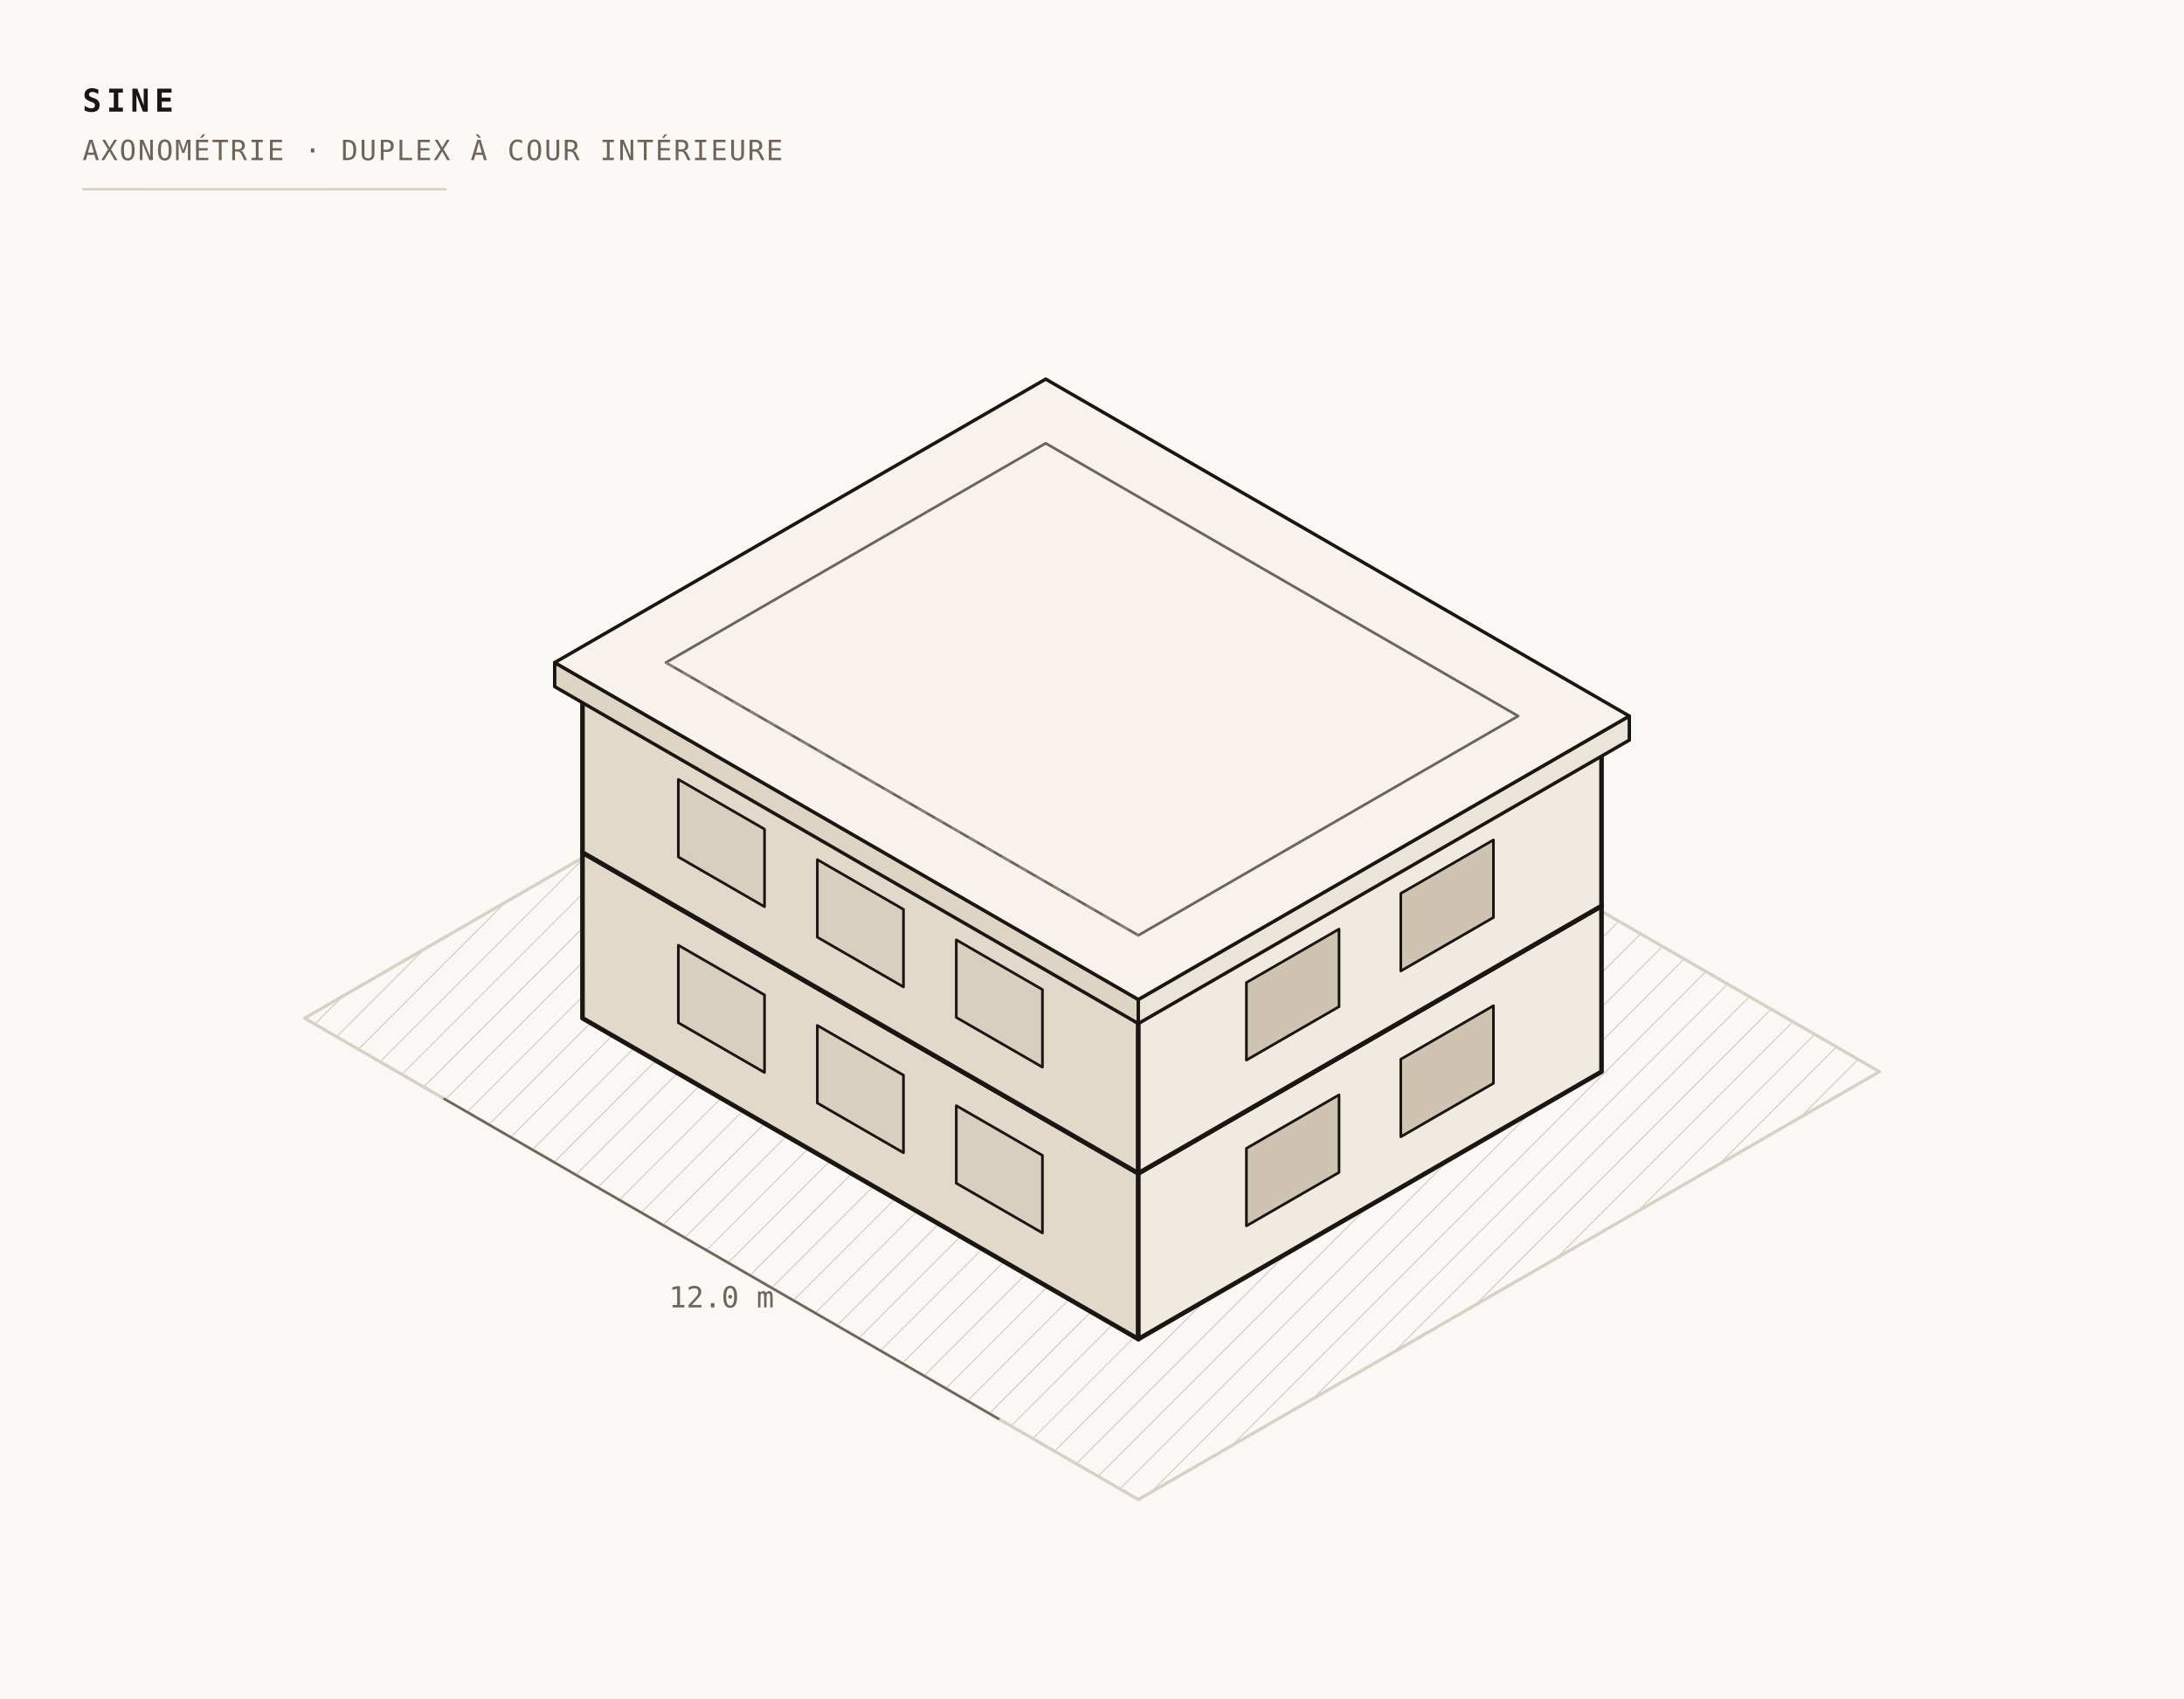
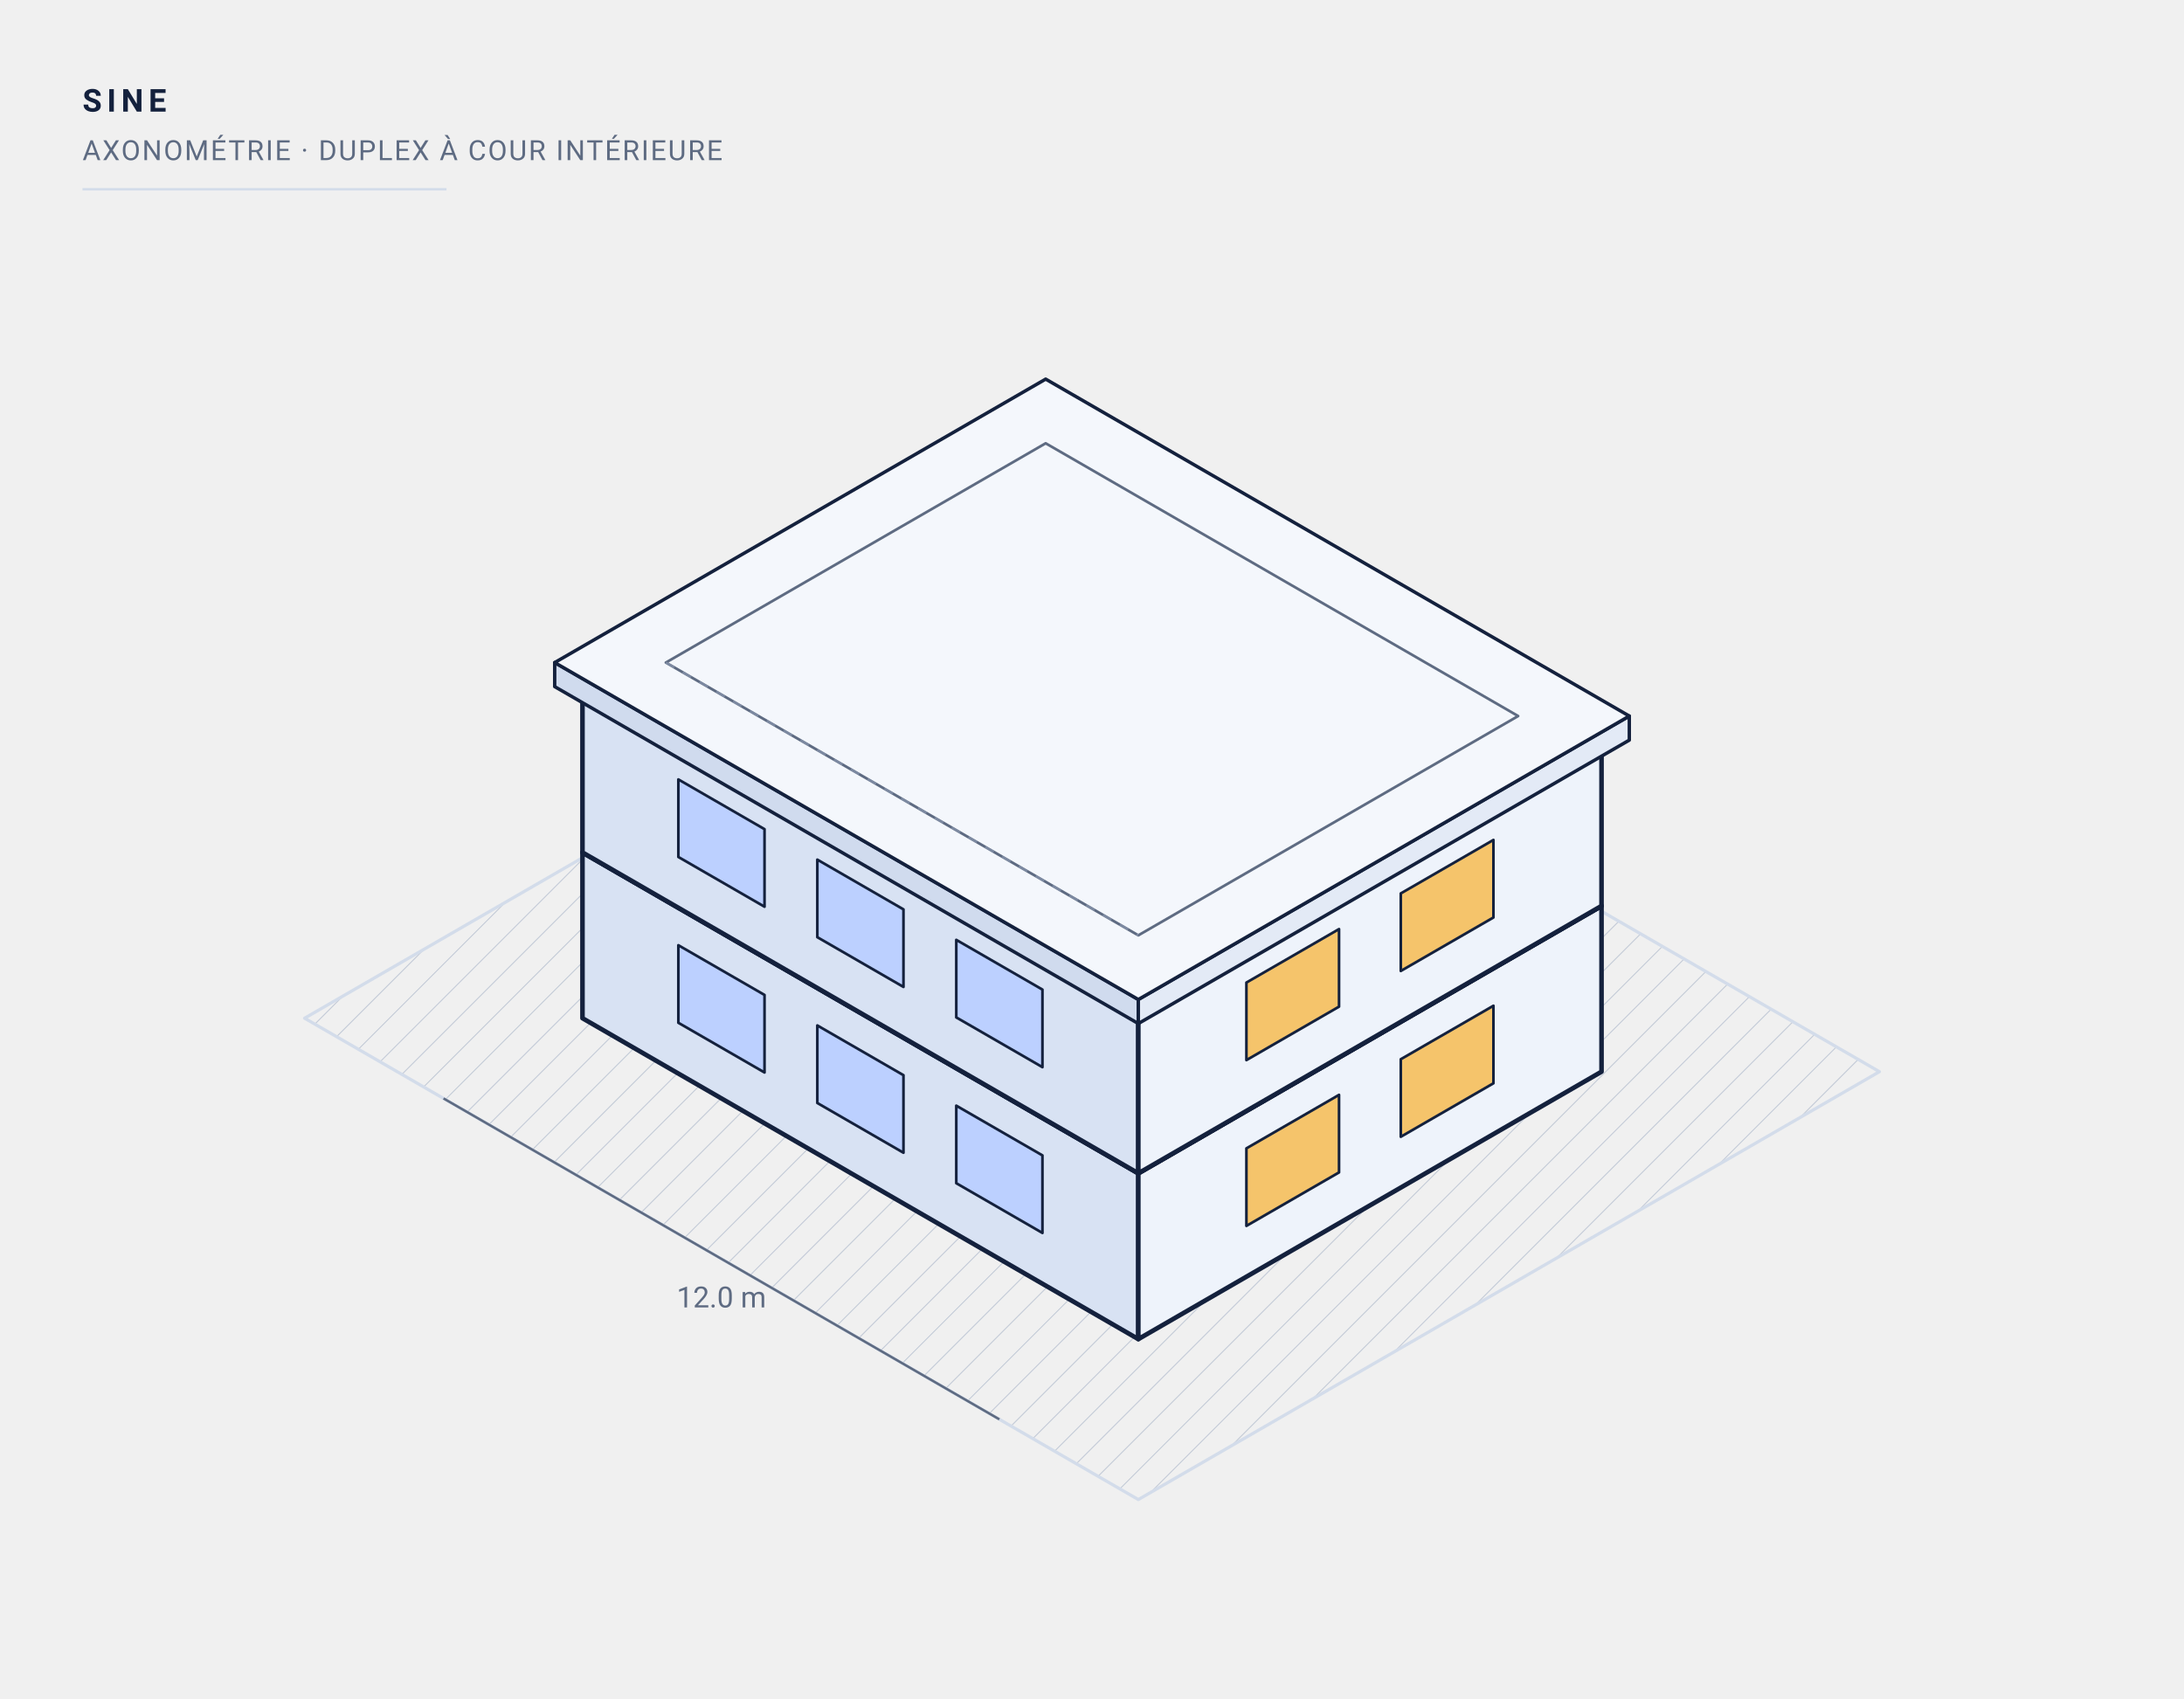
<svg xmlns="http://www.w3.org/2000/svg" viewBox="0 0 900 700" role="img" aria-label="Axonométrie du modèle Sine">
  <defs>
    <pattern id="sol" width="10" height="10" patternUnits="userSpaceOnUse" patternTransform="rotate(45)">
-       <path d="M0 0v10" stroke="#A79C8D" stroke-width=".8" opacity=".5" />
+       <path d="M0 0v10" stroke="#9AA8C0" stroke-width=".8" opacity=".5" />
    </pattern>
  </defs>
-   <rect width="900" height="700" fill="#FAF8F4" />
-   <path d="M430.91 243.31 L774.49 441.67 L469.09 618.0 L125.51 419.63 Z" fill="url(#sol)" stroke="#D8D0C4" stroke-width="1.3" stroke-linejoin="round" />
-   <path d="M240.03 419.63 L469.09 551.88 L469.09 483.55 L240.03 351.31 Z" fill="#E2D9CA" stroke="#1A1713" stroke-width="1.9" stroke-linejoin="round" />
-   <path d="M659.97 441.67 L469.09 551.88 L469.09 483.55 L659.97 373.35 Z" fill="#F0EAE0" stroke="#1A1713" stroke-width="1.9" stroke-linejoin="round" />
-   <path d="M430.91 241.1 L659.97 373.35 L469.09 483.55 L240.03 351.31 Z" fill="#FBF9F5" stroke="#1A1713" stroke-width="1.9" stroke-linejoin="round" />
-   <path d="M279.54 421.51 L315.05 442.0 L315.05 410.04 L279.54 389.55 Z" fill="#D9CFBF" stroke="#1A1713" stroke-width="1.1" stroke-linejoin="round" />
-   <path d="M336.81 454.57 L372.31 475.07 L372.31 443.11 L336.81 422.61 Z" fill="#D9CFBF" stroke="#1A1713" stroke-width="1.1" stroke-linejoin="round" />
-   <path d="M394.07 487.63 L429.58 508.13 L429.58 476.17 L394.07 455.67 Z" fill="#D9CFBF" stroke="#1A1713" stroke-width="1.1" stroke-linejoin="round" />
-   <path d="M615.43 446.45 L577.25 468.49 L577.25 436.53 L615.43 414.49 Z" fill="#CFC4B2" stroke="#1A1713" stroke-width="1.1" stroke-linejoin="round" />
-   <path d="M551.8 483.18 L513.63 505.22 L513.63 473.27 L551.8 451.22 Z" fill="#CFC4B2" stroke="#1A1713" stroke-width="1.1" stroke-linejoin="round" />
-   <path d="M240.03 351.31 L469.09 483.55 L469.09 415.22 L240.03 282.98 Z" fill="#E2D9CA" stroke="#1A1713" stroke-width="1.9" stroke-linejoin="round" />
-   <path d="M659.97 373.35 L469.09 483.55 L469.09 415.22 L659.97 305.02 Z" fill="#F0EAE0" stroke="#1A1713" stroke-width="1.9" stroke-linejoin="round" />
-   <path d="M430.91 172.78 L659.97 305.02 L469.09 415.22 L240.03 282.98 Z" fill="#FBF9F5" stroke="#1A1713" stroke-width="1.9" stroke-linejoin="round" />
-   <path d="M279.54 353.18 L315.05 373.68 L315.05 341.72 L279.54 321.22 Z" fill="#D9CFBF" stroke="#1A1713" stroke-width="1.1" stroke-linejoin="round" />
-   <path d="M336.81 386.24 L372.31 406.74 L372.31 374.78 L336.81 354.28 Z" fill="#D9CFBF" stroke="#1A1713" stroke-width="1.1" stroke-linejoin="round" />
-   <path d="M394.07 419.3 L429.58 439.8 L429.58 407.84 L394.07 387.34 Z" fill="#D9CFBF" stroke="#1A1713" stroke-width="1.1" stroke-linejoin="round" />
-   <path d="M615.43 378.12 L577.25 400.16 L577.25 368.2 L615.43 346.16 Z" fill="#CFC4B2" stroke="#1A1713" stroke-width="1.1" stroke-linejoin="round" />
-   <path d="M551.8 414.86 L513.63 436.9 L513.63 404.94 L551.8 382.9 Z" fill="#CFC4B2" stroke="#1A1713" stroke-width="1.1" stroke-linejoin="round" />
-   <path d="M228.58 282.98 L469.09 421.84 L469.09 411.92 L228.58 273.06 Z" fill="#DED4C3" stroke="#1A1713" stroke-width="1.4" stroke-linejoin="round" />
-   <path d="M671.42 305.02 L469.09 421.84 L469.09 411.92 L671.42 295.1 Z" fill="#EBE4D8" stroke="#1A1713" stroke-width="1.4" stroke-linejoin="round" />
-   <path d="M430.91 156.24 L671.42 295.1 L469.09 411.92 L228.58 273.06 Z" fill="#F7F3EC" stroke="#1A1713" stroke-width="1.4" stroke-linejoin="round" />
-   <path d="M430.91 182.69 L625.61 295.1 L469.09 385.47 L274.39 273.06 Z" fill="none" stroke="#6E6459" stroke-width="1.1" stroke-linejoin="round" />
-   <path d="M274.39 273.06L469.09 385.47" stroke="#A79C8D" stroke-width="1" opacity=".5" stroke-dasharray="4 4" />
-   <path d="M182.77 452.69L411.82 584.94" stroke="#6E6459" stroke-width="1" />
-   <text x="297.3" y="538.82" text-anchor="middle" font-family="'IBM Plex Mono','SFMono-Regular',Menlo,monospace" font-size="12" fill="#6E6459">12.0 m</text>
-   <text x="34" y="46" font-family="'IBM Plex Mono','SFMono-Regular',Menlo,monospace" font-size="13" font-weight="600" fill="#1A1713" letter-spacing=".16em">SINE</text>
-   <text x="34" y="66" font-family="'IBM Plex Mono','SFMono-Regular',Menlo,monospace" font-size="11.5" fill="#6E6459" letter-spacing=".06em">AXONOMÉTRIE · DUPLEX À COUR INTÉRIEURE</text>
-   <path d="M34 78h150" stroke="#D8D0C4" stroke-width="1" />
+   <path d="M430.91 243.31 L774.49 441.67 L469.09 618.0 L125.51 419.63 Z" fill="url(#sol)" stroke="#D3DCEA" stroke-width="1.3" stroke-linejoin="round" />
+   <path d="M240.03 419.63 L469.09 551.88 L469.09 483.55 L240.03 351.31 Z" fill="#D8E2F3" stroke="#14213D" stroke-width="1.9" stroke-linejoin="round" />
+   <path d="M659.97 441.67 L469.09 551.88 L469.09 483.55 L659.97 373.35 Z" fill="#EEF3FB" stroke="#14213D" stroke-width="1.9" stroke-linejoin="round" />
+   <path d="M430.91 241.1 L659.97 373.35 L469.09 483.55 L240.03 351.31 Z" fill="#FFFFFF" stroke="#14213D" stroke-width="1.9" stroke-linejoin="round" />
+   <path d="M279.54 421.51 L315.05 442.0 L315.05 410.04 L279.54 389.55 Z" fill="#BCD0FF" stroke="#14213D" stroke-width="1.1" stroke-linejoin="round" />
+   <path d="M336.81 454.57 L372.31 475.07 L372.31 443.11 L336.81 422.61 Z" fill="#BCD0FF" stroke="#14213D" stroke-width="1.1" stroke-linejoin="round" />
+   <path d="M394.07 487.63 L429.58 508.13 L429.58 476.17 L394.07 455.67 Z" fill="#BCD0FF" stroke="#14213D" stroke-width="1.1" stroke-linejoin="round" />
+   <path d="M615.43 446.45 L577.25 468.49 L577.25 436.53 L615.43 414.49 Z" fill="#F5C46B" stroke="#14213D" stroke-width="1.1" stroke-linejoin="round" />
+   <path d="M551.8 483.18 L513.63 505.22 L513.63 473.27 L551.8 451.22 Z" fill="#F5C46B" stroke="#14213D" stroke-width="1.1" stroke-linejoin="round" />
+   <path d="M240.03 351.31 L469.09 483.55 L469.09 415.22 L240.03 282.98 Z" fill="#D8E2F3" stroke="#14213D" stroke-width="1.9" stroke-linejoin="round" />
+   <path d="M659.97 373.35 L469.09 483.55 L469.09 415.22 L659.97 305.02 Z" fill="#EEF3FB" stroke="#14213D" stroke-width="1.9" stroke-linejoin="round" />
+   <path d="M430.91 172.78 L659.97 305.02 L469.09 415.22 L240.03 282.98 Z" fill="#FFFFFF" stroke="#14213D" stroke-width="1.9" stroke-linejoin="round" />
+   <path d="M279.54 353.18 L315.05 373.68 L315.05 341.72 L279.54 321.22 Z" fill="#BCD0FF" stroke="#14213D" stroke-width="1.1" stroke-linejoin="round" />
+   <path d="M336.81 386.24 L372.31 406.74 L372.31 374.78 L336.81 354.28 Z" fill="#BCD0FF" stroke="#14213D" stroke-width="1.1" stroke-linejoin="round" />
+   <path d="M394.07 419.3 L429.58 439.8 L429.58 407.84 L394.07 387.34 Z" fill="#BCD0FF" stroke="#14213D" stroke-width="1.1" stroke-linejoin="round" />
+   <path d="M615.43 378.12 L577.25 400.16 L577.25 368.2 L615.43 346.16 Z" fill="#F5C46B" stroke="#14213D" stroke-width="1.1" stroke-linejoin="round" />
+   <path d="M551.8 414.86 L513.63 436.9 L513.63 404.94 L551.8 382.9 Z" fill="#F5C46B" stroke="#14213D" stroke-width="1.1" stroke-linejoin="round" />
+   <path d="M228.58 282.98 L469.09 421.84 L469.09 411.92 L228.58 273.06 Z" fill="#D0DBEE" stroke="#14213D" stroke-width="1.4" stroke-linejoin="round" />
+   <path d="M671.42 305.02 L469.09 421.84 L469.09 411.92 L671.42 295.1 Z" fill="#E3EAF6" stroke="#14213D" stroke-width="1.4" stroke-linejoin="round" />
+   <path d="M430.91 156.24 L671.42 295.1 L469.09 411.92 L228.58 273.06 Z" fill="#F4F7FC" stroke="#14213D" stroke-width="1.4" stroke-linejoin="round" />
+   <path d="M430.91 182.69 L625.61 295.1 L469.09 385.47 L274.39 273.06 Z" fill="none" stroke="#5E6B82" stroke-width="1.1" stroke-linejoin="round" />
+   <path d="M274.39 273.06L469.09 385.47" stroke="#9AA8C0" stroke-width="1" opacity=".5" stroke-dasharray="4 4" />
+   <path d="M182.77 452.69L411.82 584.94" stroke="#5E6B82" stroke-width="1" />
+   <text x="297.3" y="538.82" text-anchor="middle" font-family="Figtree,system-ui,-apple-system,'Segoe UI',Roboto,Helvetica,Arial,sans-serif" font-size="12" fill="#5E6B82">12.0 m</text>
+   <text x="34" y="46" font-family="Figtree,system-ui,-apple-system,'Segoe UI',Roboto,Helvetica,Arial,sans-serif" font-size="13" font-weight="600" fill="#14213D" letter-spacing=".16em">SINE</text>
+   <text x="34" y="66" font-family="Figtree,system-ui,-apple-system,'Segoe UI',Roboto,Helvetica,Arial,sans-serif" font-size="11.5" fill="#5E6B82" letter-spacing=".06em">AXONOMÉTRIE · DUPLEX À COUR INTÉRIEURE</text>
+   <path d="M34 78h150" stroke="#D3DCEA" stroke-width="1" />
</svg>
